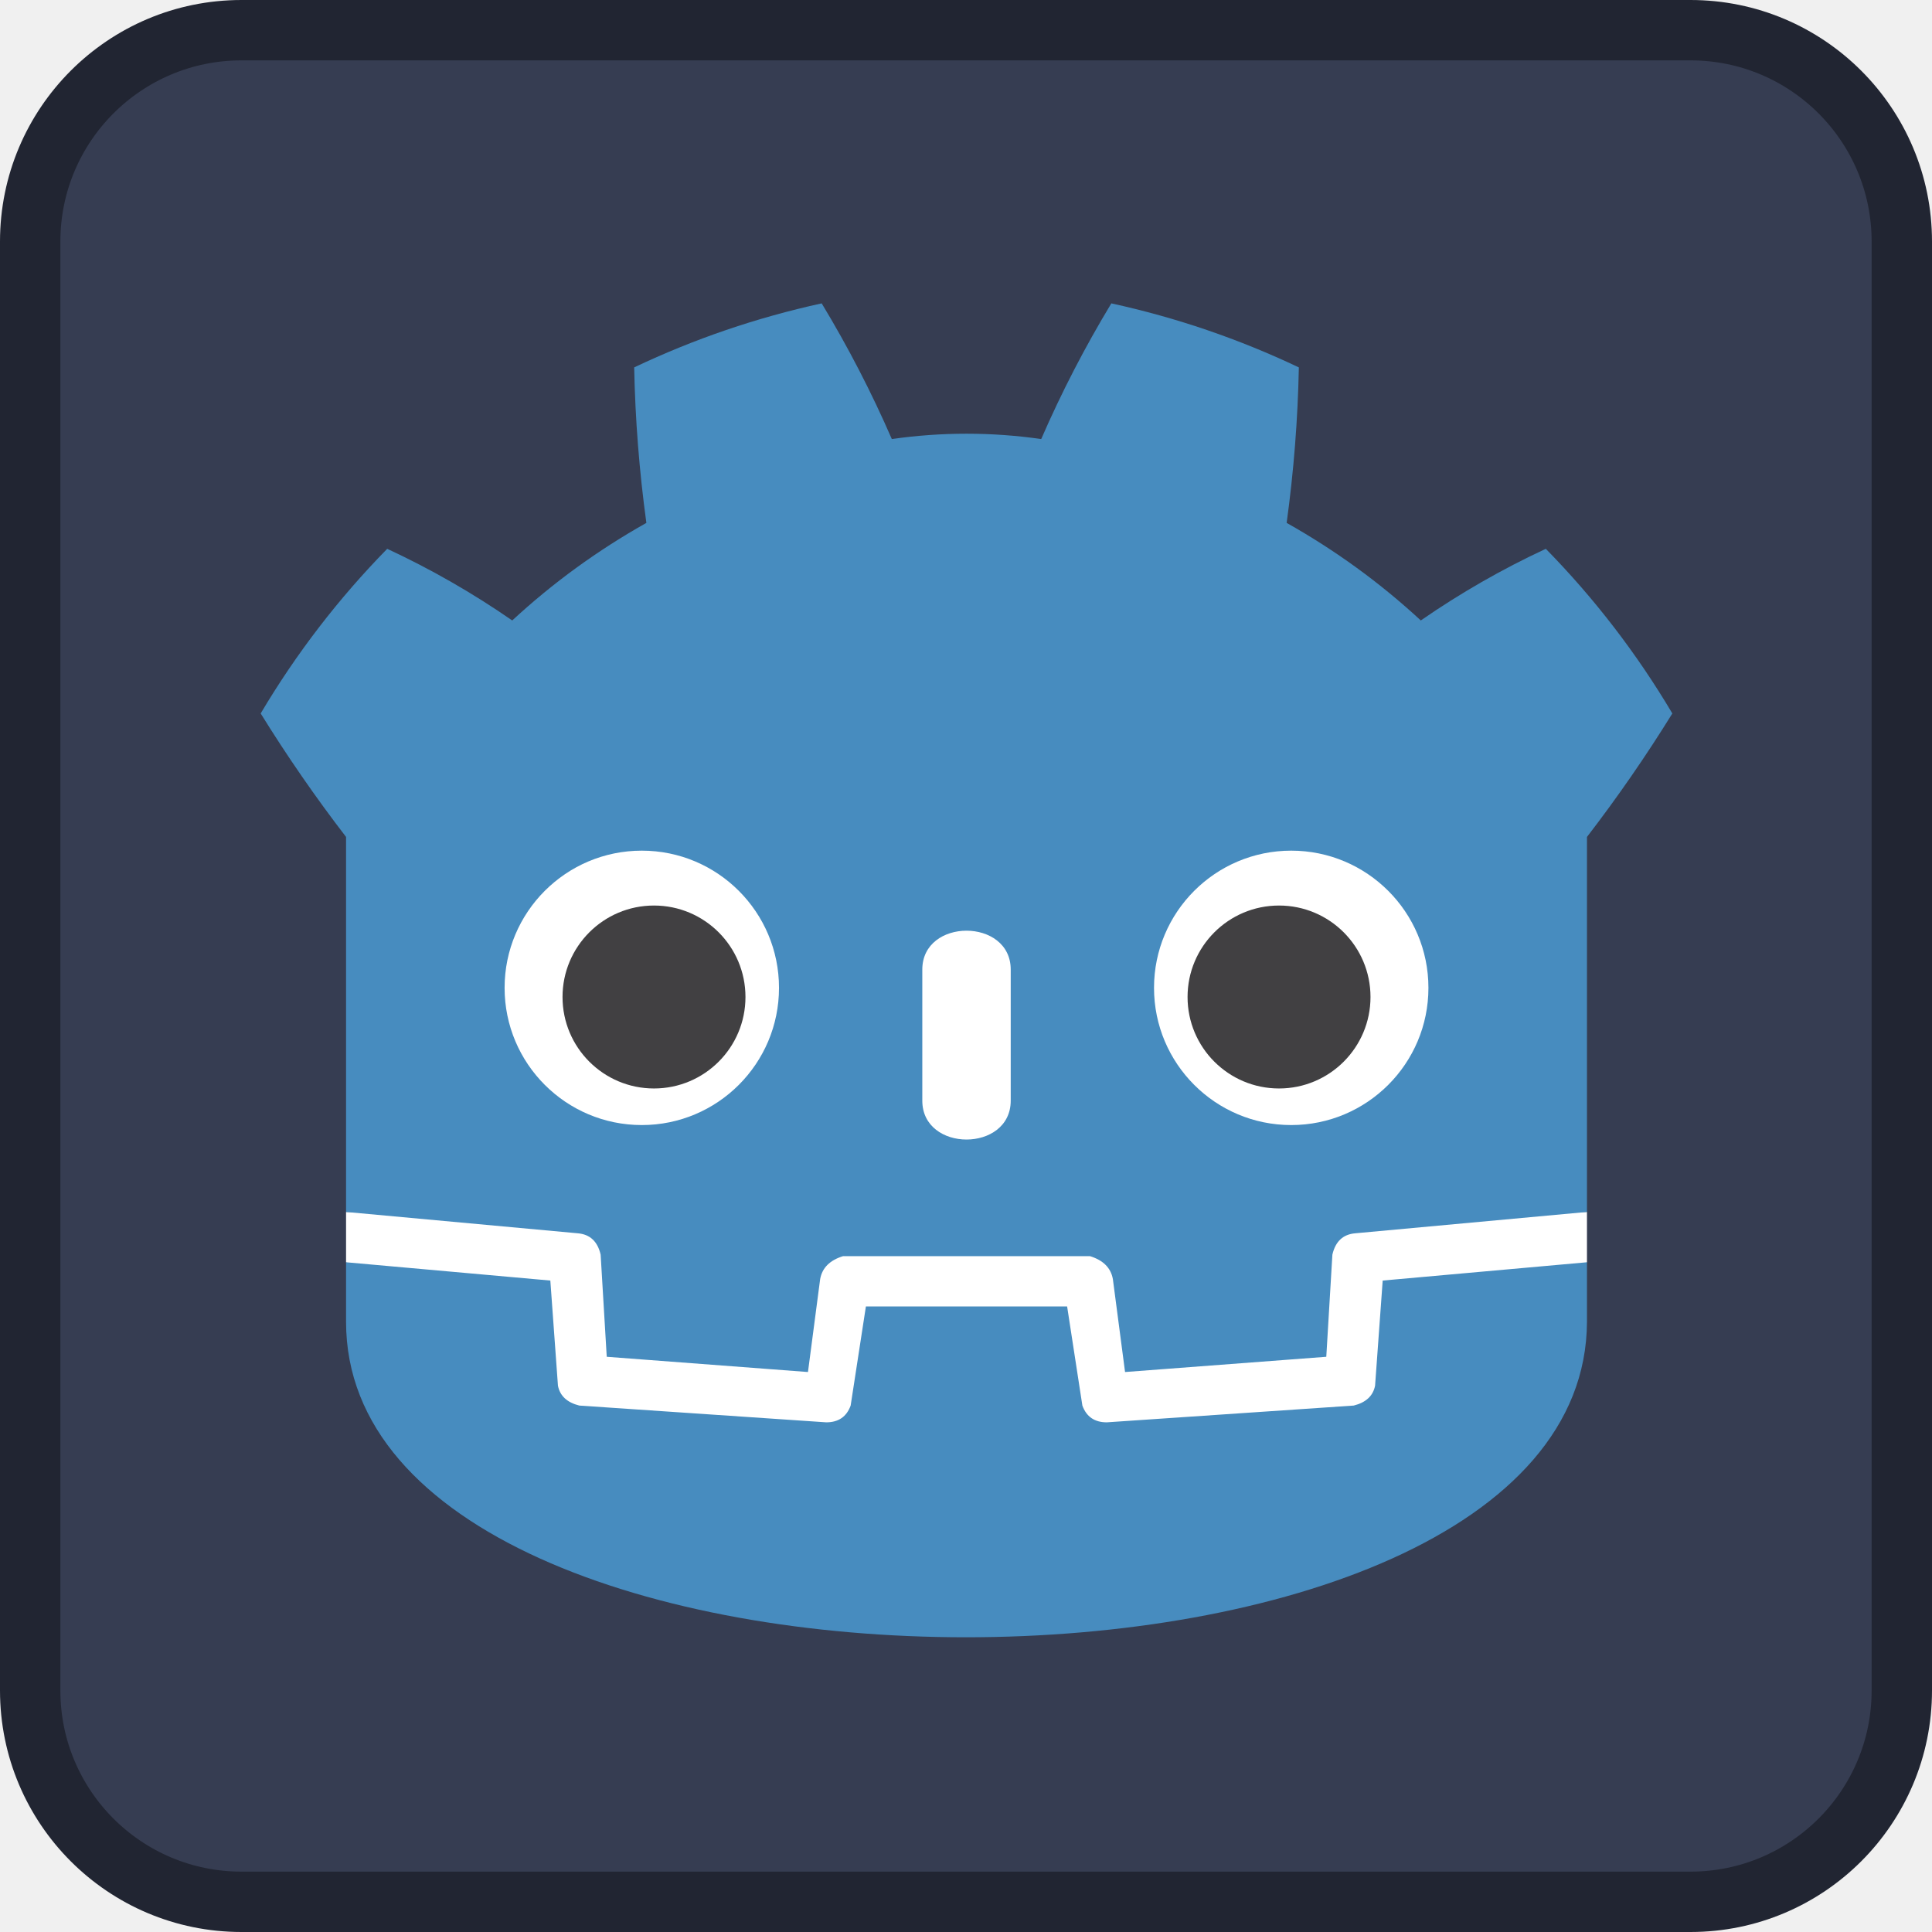
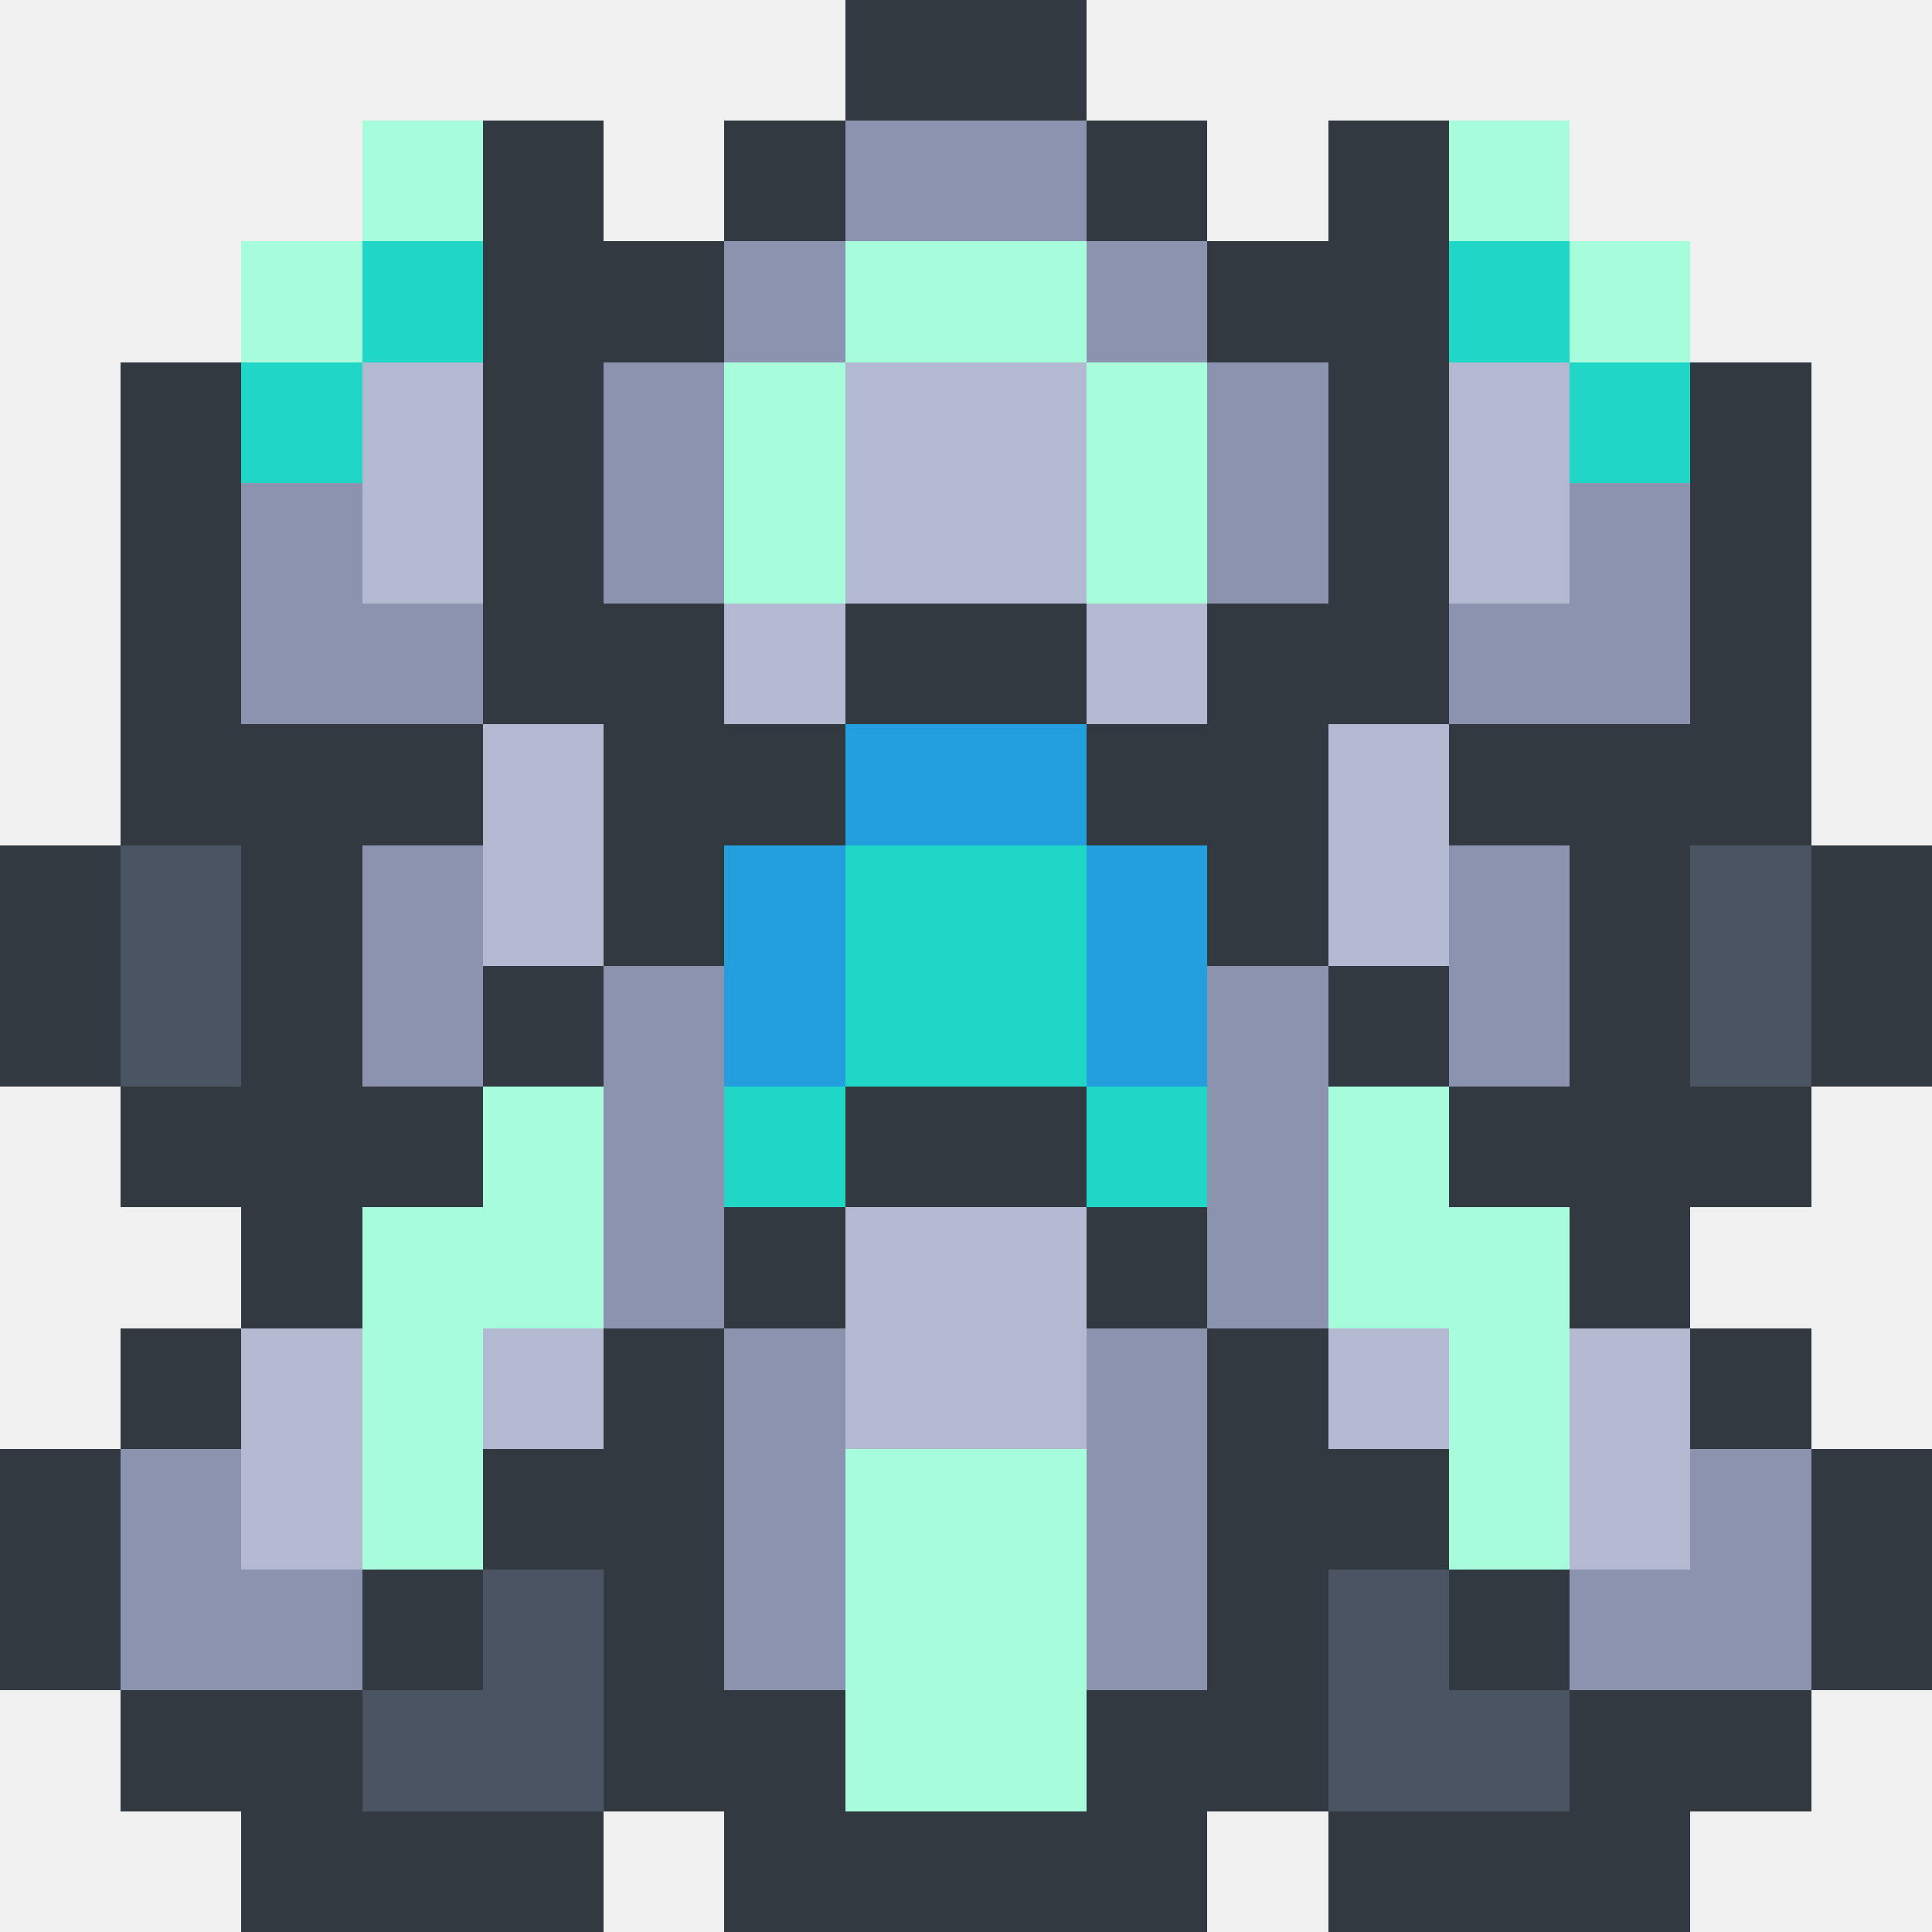
- <svg xmlns="http://www.w3.org/2000/svg" width="128" height="128">
-   <rect width="124" height="124" x="2" y="2" fill="#363d52" stroke="#212532" stroke-width="4" rx="14" />
-   <g fill="#fff" transform="translate(12.322 12.322)scale(.101)">
-     <path d="M105 673v33q407 354 814 0v-33z" />
-     <path fill="#478cbf" d="m105 673 152 14q12 1 15 14l4 67 132 10 8-61q2-11 15-15h162q13 4 15 15l8 61 132-10 4-67q3-13 15-14l152-14V427q30-39 56-81-35-59-83-108-43 20-82 47-40-37-88-64 7-51 8-102-59-28-123-42-26 43-46 89-49-7-98 0-20-46-46-89-64 14-123 42 1 51 8 102-48 27-88 64-39-27-82-47-48 49-83 108 26 42 56 81zm0 33v39c0 276 813 276 814 0v-39l-134 12-5 69q-2 10-14 13l-162 11q-12 0-16-11l-10-65H446l-10 65q-4 11-16 11l-162-11q-12-3-14-13l-5-69z" />
-     <path d="M483 600c0 34 58 34 58 0v-86c0-34-58-34-58 0z" />
-     <circle cx="725" cy="526" r="90" />
-     <circle cx="299" cy="526" r="90" />
-   </g>
-   <g fill="#414042" transform="translate(12.322 12.322)scale(.101)">
-     <circle cx="307" cy="532" r="60" />
-     <circle cx="717" cy="532" r="60" />
-   </g>
+ <svg xmlns="http://www.w3.org/2000/svg" version="1.1" width="16" height="16" shape-rendering="crispEdges">
+   <rect x="7" y="0" width="2" height="1" fill="#333941" />
+   <rect x="3" y="1" width="1" height="1" fill="#A6FCDB" />
+   <rect x="4" y="1" width="1" height="5" fill="#333941" />
+   <rect x="6" y="1" width="1" height="1" fill="#333941" />
+   <rect x="7" y="1" width="2" height="1" fill="#8B93AF" />
+   <rect x="9" y="1" width="1" height="1" fill="#333941" />
+   <rect x="11" y="1" width="1" height="5" fill="#333941" />
+   <rect x="12" y="1" width="1" height="1" fill="#A6FCDB" />
+   <rect x="2" y="2" width="1" height="1" fill="#A6FCDB" />
+   <rect x="3" y="2" width="1" height="1" fill="#20D6C7" />
+   <rect x="5" y="2" width="1" height="1" fill="#333941" />
+   <rect x="6" y="2" width="1" height="1" fill="#8B93AF" />
+   <rect x="7" y="2" width="2" height="1" fill="#A6FCDB" />
+   <rect x="9" y="2" width="1" height="1" fill="#8B93AF" />
+   <rect x="10" y="2" width="1" height="1" fill="#333941" />
+   <rect x="12" y="2" width="1" height="1" fill="#20D6C7" />
+   <rect x="13" y="2" width="1" height="1" fill="#A6FCDB" />
+   <rect x="1" y="3" width="1" height="4" fill="#333941" />
+   <rect x="2" y="3" width="1" height="1" fill="#20D6C7" />
+   <rect x="3" y="3" width="1" height="2" fill="#B3B9D1" />
+   <rect x="5" y="3" width="1" height="2" fill="#8B93AF" />
+   <rect x="6" y="3" width="1" height="2" fill="#A6FCDB" />
+   <rect x="7" y="3" width="2" height="2" fill="#B3B9D1" />
+   <rect x="9" y="3" width="1" height="2" fill="#A6FCDB" />
+   <rect x="10" y="3" width="1" height="2" fill="#8B93AF" />
+   <rect x="12" y="3" width="1" height="2" fill="#B3B9D1" />
+   <rect x="13" y="3" width="1" height="1" fill="#20D6C7" />
+   <rect x="14" y="3" width="1" height="4" fill="#333941" />
+   <rect x="2" y="4" width="1" height="2" fill="#8B93AF" />
+   <rect x="13" y="4" width="1" height="2" fill="#8B93AF" />
+   <rect x="3" y="5" width="1" height="1" fill="#8B93AF" />
+   <rect x="5" y="5" width="1" height="3" fill="#333941" />
+   <rect x="6" y="5" width="1" height="1" fill="#B3B9D1" />
+   <rect x="7" y="5" width="2" height="1" fill="#333941" />
+   <rect x="9" y="5" width="1" height="1" fill="#B3B9D1" />
+   <rect x="10" y="5" width="1" height="3" fill="#333941" />
+   <rect x="12" y="5" width="1" height="1" fill="#8B93AF" />
+   <rect x="2" y="6" width="2" height="1" fill="#333941" />
+   <rect x="4" y="6" width="1" height="2" fill="#B3B9D1" />
+   <rect x="6" y="6" width="1" height="1" fill="#333941" />
+   <rect x="7" y="6" width="2" height="1" fill="#249FDE" />
+   <rect x="9" y="6" width="1" height="1" fill="#333941" />
+   <rect x="11" y="6" width="1" height="2" fill="#B3B9D1" />
+   <rect x="12" y="6" width="2" height="1" fill="#333941" />
+   <rect x="0" y="7" width="1" height="2" fill="#333941" />
+   <rect x="1" y="7" width="1" height="2" fill="#4A5462" />
+   <rect x="2" y="7" width="1" height="4" fill="#333941" />
+   <rect x="3" y="7" width="1" height="2" fill="#8B93AF" />
+   <rect x="6" y="7" width="1" height="2" fill="#249FDE" />
+   <rect x="7" y="7" width="2" height="2" fill="#20D6C7" />
+   <rect x="9" y="7" width="1" height="2" fill="#249FDE" />
+   <rect x="12" y="7" width="1" height="2" fill="#8B93AF" />
+   <rect x="13" y="7" width="1" height="4" fill="#333941" />
+   <rect x="14" y="7" width="1" height="2" fill="#4A5462" />
+   <rect x="15" y="7" width="1" height="2" fill="#333941" />
+   <rect x="4" y="8" width="1" height="1" fill="#333941" />
+   <rect x="5" y="8" width="1" height="3" fill="#8B93AF" />
+   <rect x="10" y="8" width="1" height="3" fill="#8B93AF" />
+   <rect x="11" y="8" width="1" height="1" fill="#333941" />
+   <rect x="1" y="9" width="1" height="1" fill="#333941" />
+   <rect x="3" y="9" width="1" height="1" fill="#333941" />
+   <rect x="4" y="9" width="1" height="2" fill="#A6FCDB" />
+   <rect x="6" y="9" width="1" height="1" fill="#20D6C7" />
+   <rect x="7" y="9" width="2" height="1" fill="#333941" />
+   <rect x="9" y="9" width="1" height="1" fill="#20D6C7" />
+   <rect x="11" y="9" width="1" height="2" fill="#A6FCDB" />
+   <rect x="12" y="9" width="1" height="1" fill="#333941" />
+   <rect x="14" y="9" width="1" height="1" fill="#333941" />
+   <rect x="3" y="10" width="1" height="3" fill="#A6FCDB" />
+   <rect x="6" y="10" width="1" height="1" fill="#333941" />
+   <rect x="7" y="10" width="2" height="2" fill="#B3B9D1" />
+   <rect x="9" y="10" width="1" height="1" fill="#333941" />
+   <rect x="12" y="10" width="1" height="3" fill="#A6FCDB" />
+   <rect x="1" y="11" width="1" height="1" fill="#333941" />
+   <rect x="2" y="11" width="1" height="2" fill="#B3B9D1" />
+   <rect x="4" y="11" width="1" height="1" fill="#B3B9D1" />
+   <rect x="5" y="11" width="1" height="4" fill="#333941" />
+   <rect x="6" y="11" width="1" height="3" fill="#8B93AF" />
+   <rect x="9" y="11" width="1" height="3" fill="#8B93AF" />
+   <rect x="10" y="11" width="1" height="4" fill="#333941" />
+   <rect x="11" y="11" width="1" height="1" fill="#B3B9D1" />
+   <rect x="13" y="11" width="1" height="2" fill="#B3B9D1" />
+   <rect x="14" y="11" width="1" height="1" fill="#333941" />
+   <rect x="0" y="12" width="1" height="2" fill="#333941" />
+   <rect x="1" y="12" width="1" height="2" fill="#8B93AF" />
+   <rect x="4" y="12" width="1" height="1" fill="#333941" />
+   <rect x="7" y="12" width="2" height="3" fill="#A6FCDB" />
+   <rect x="11" y="12" width="1" height="1" fill="#333941" />
+   <rect x="14" y="12" width="1" height="2" fill="#8B93AF" />
+   <rect x="15" y="12" width="1" height="2" fill="#333941" />
+   <rect x="2" y="13" width="1" height="1" fill="#8B93AF" />
+   <rect x="3" y="13" width="1" height="1" fill="#333941" />
+   <rect x="4" y="13" width="1" height="2" fill="#4A5462" />
+   <rect x="11" y="13" width="1" height="2" fill="#4A5462" />
+   <rect x="12" y="13" width="1" height="1" fill="#333941" />
+   <rect x="13" y="13" width="1" height="1" fill="#8B93AF" />
+   <rect x="1" y="14" width="2" height="1" fill="#333941" />
+   <rect x="3" y="14" width="1" height="1" fill="#4A5462" />
+   <rect x="6" y="14" width="1" height="2" fill="#333941" />
+   <rect x="9" y="14" width="1" height="2" fill="#333941" />
+   <rect x="12" y="14" width="1" height="1" fill="#4A5462" />
+   <rect x="13" y="14" width="2" height="1" fill="#333941" />
+   <rect x="2" y="15" width="3" height="1" fill="#333941" />
+   <rect x="7" y="15" width="2" height="1" fill="#333941" />
+   <rect x="11" y="15" width="3" height="1" fill="#333941" />
</svg>
